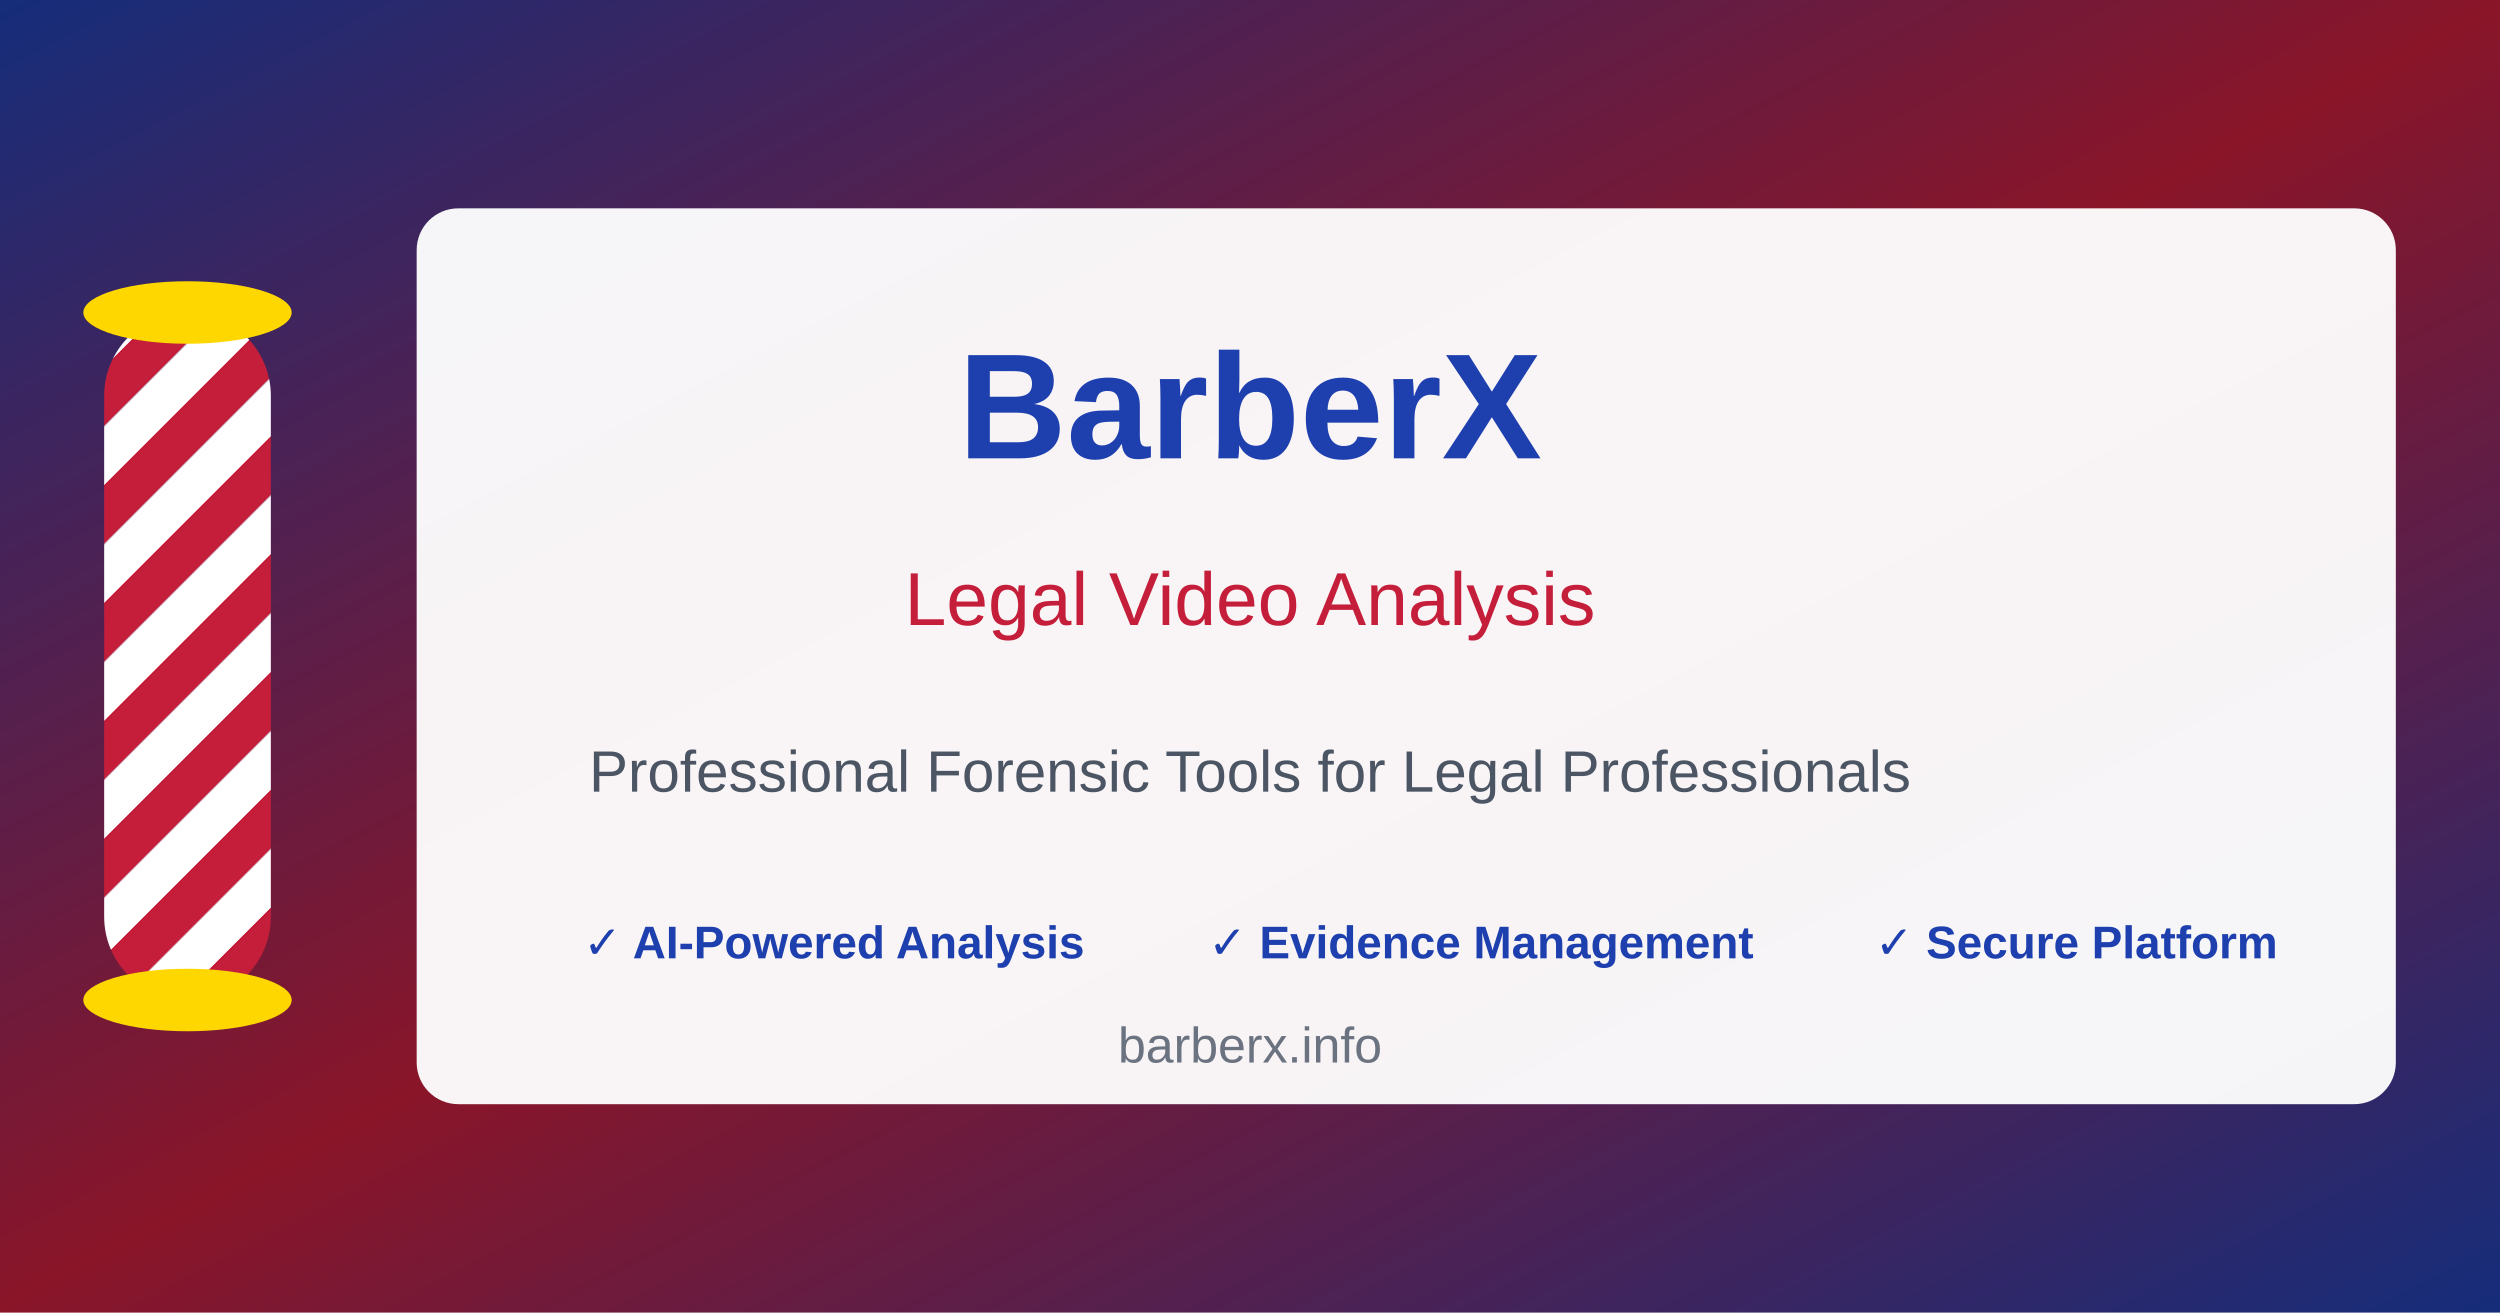
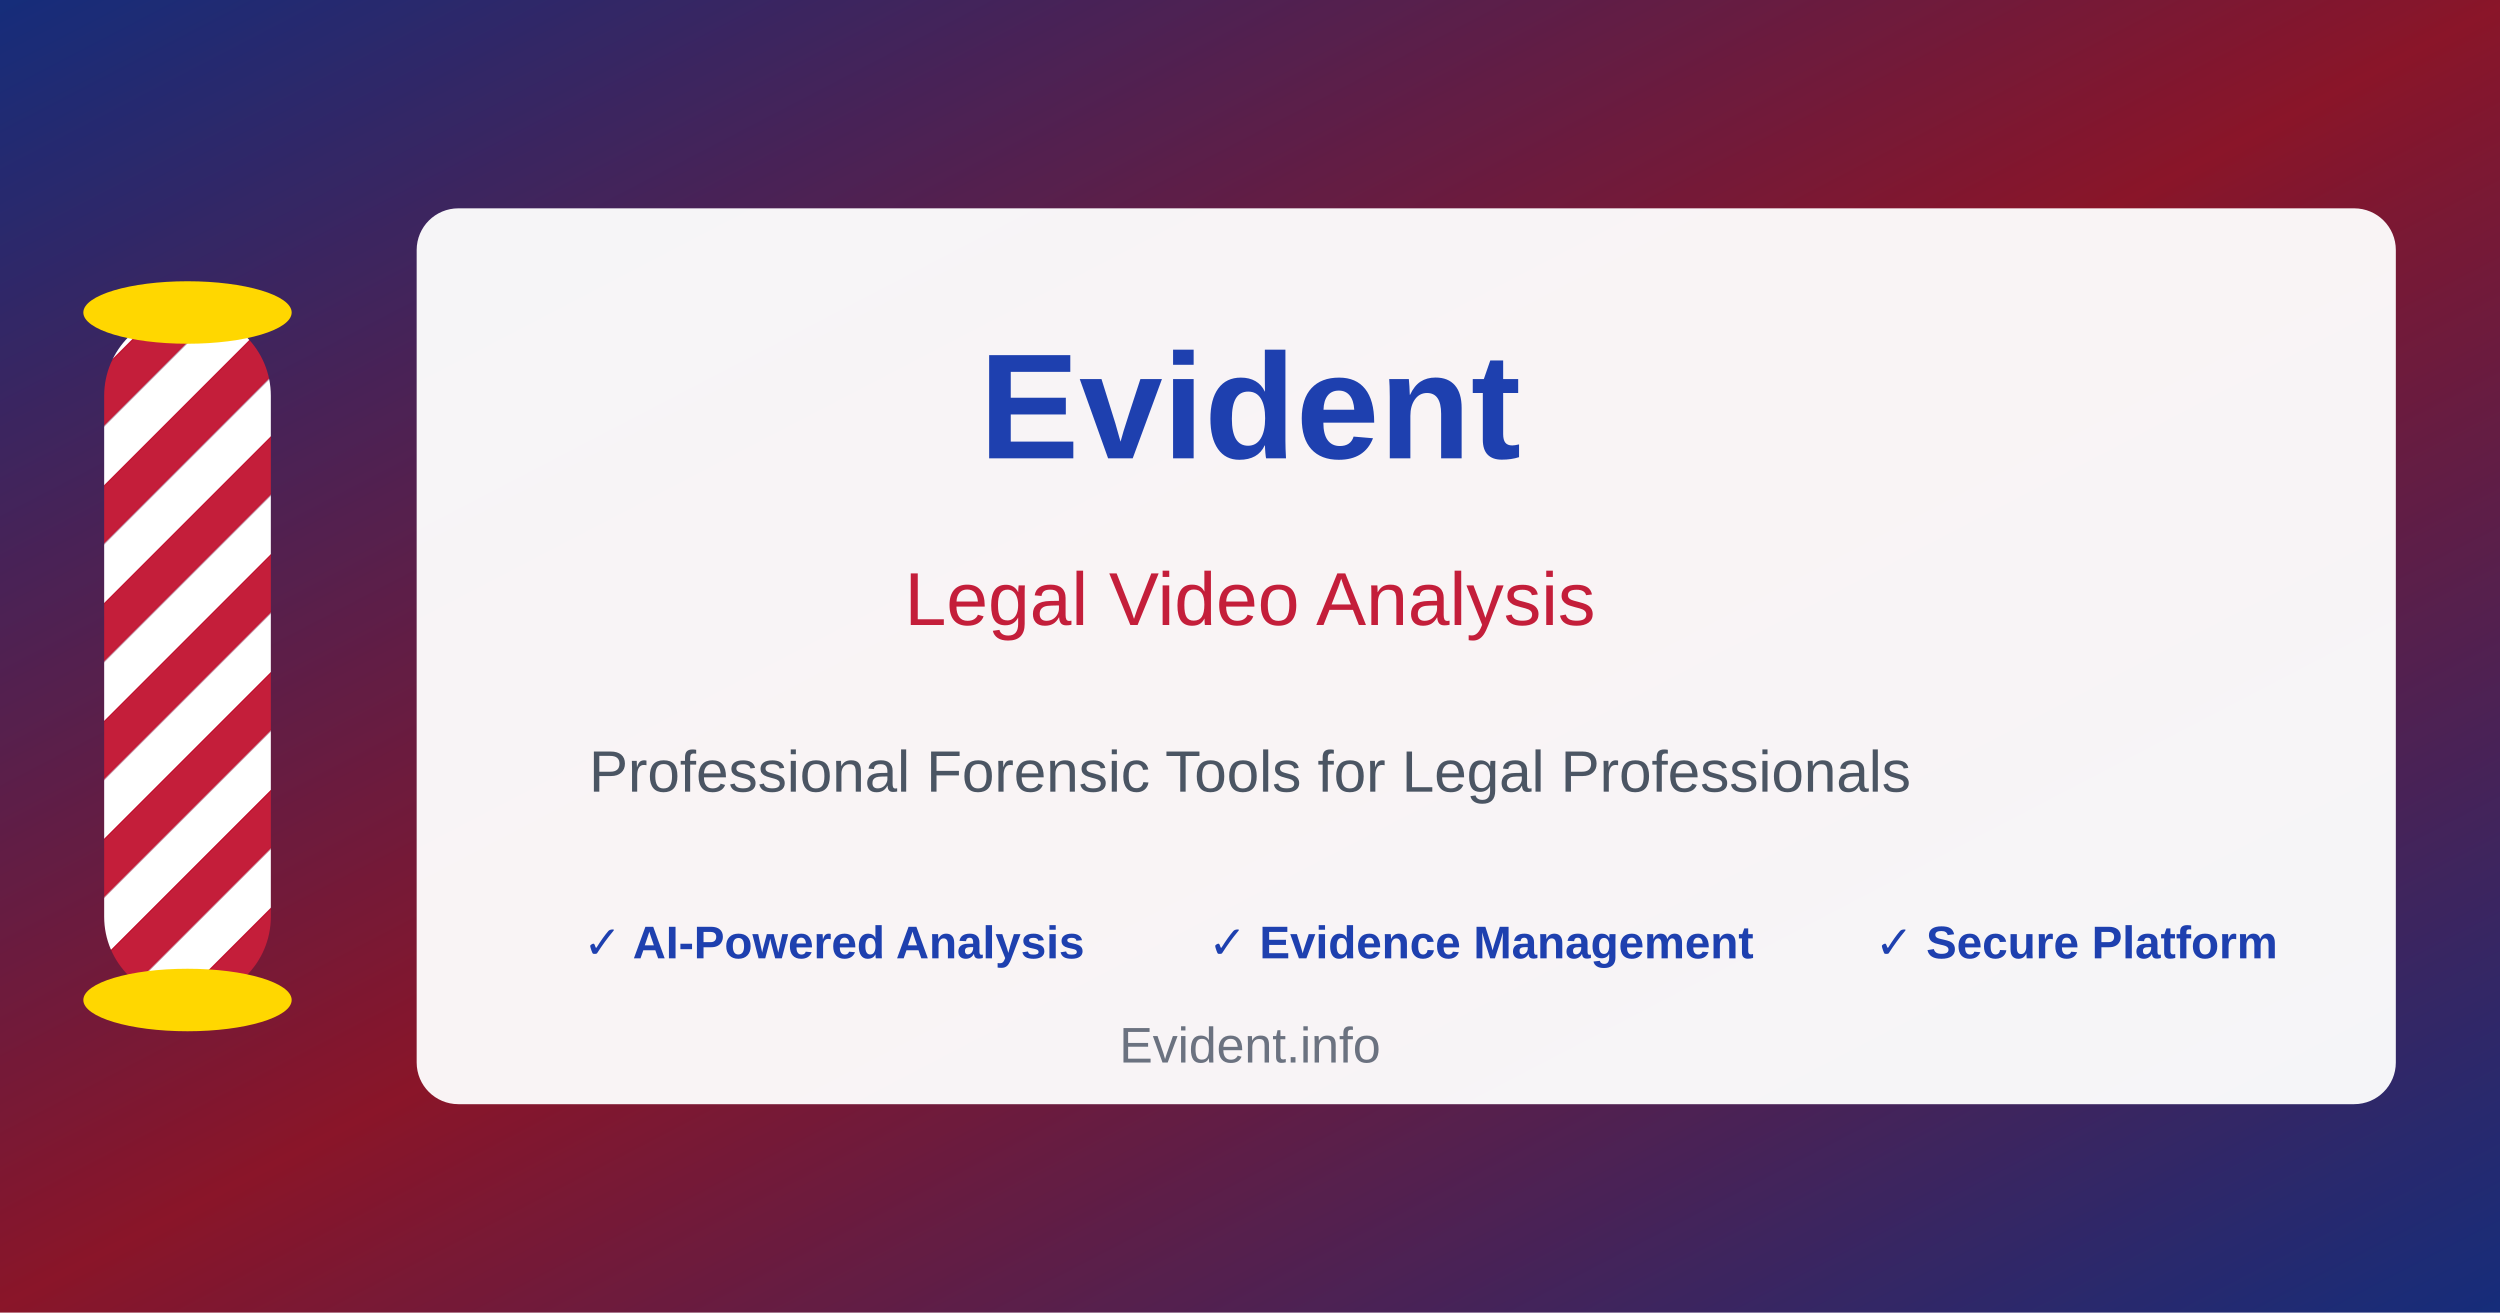
<svg xmlns="http://www.w3.org/2000/svg" width="1200" height="630">
  <defs>
    <linearGradient id="bgGradient" x1="0%" y1="0%" x2="100%" y2="100%">
      <stop offset="0%" style="stop-color:#1e40af;stop-opacity:1" />
      <stop offset="50%" style="stop-color:#c41e3a;stop-opacity:1" />
      <stop offset="100%" style="stop-color:#1e40af;stop-opacity:1" />
    </linearGradient>
    <pattern id="stripes" width="40" height="40" patternUnits="userSpaceOnUse" patternTransform="rotate(45)">
      <rect width="20" height="40" fill="#c41e3a" />
      <rect x="20" width="20" height="40" fill="#ffffff" />
    </pattern>
  </defs>
  <rect width="1200" height="630" fill="url(#bgGradient)" />
  <rect width="1200" height="630" fill="#000000" opacity="0.3" />
  <rect x="50" y="150" width="80" height="330" rx="40" fill="url(#stripes)" />
  <ellipse cx="90" cy="150" rx="50" ry="15" fill="#FFD700" />
  <ellipse cx="90" cy="480" rx="50" ry="15" fill="#FFD700" />
  <rect x="200" y="100" width="950" height="430" rx="20" fill="#ffffff" opacity="0.95" />
-   <text x="600" y="220" font-family="Arial, sans-serif" font-size="72" font-weight="bold" fill="#1e40af" text-anchor="middle">BarberX</text>
+   <text x="600" y="220" font-family="Arial, sans-serif" font-size="72" font-weight="bold" fill="#1e40af" text-anchor="middle">Evident</text>
  <text x="600" y="300" font-family="Arial, sans-serif" font-size="36" fill="#c41e3a" text-anchor="middle">Legal Video Analysis</text>
  <text x="600" y="380" font-family="Arial, sans-serif" font-size="28" fill="#4b5563" text-anchor="middle">Professional Forensic Tools for Legal Professionals</text>
  <text x="280" y="460" font-family="Arial, sans-serif" font-size="22" fill="#1e40af" font-weight="600">✓ AI-Powered Analysis</text>
  <text x="580" y="460" font-family="Arial, sans-serif" font-size="22" fill="#1e40af" font-weight="600">✓ Evidence Management</text>
  <text x="900" y="460" font-family="Arial, sans-serif" font-size="22" fill="#1e40af" font-weight="600">✓ Secure Platform</text>
-   <text x="600" y="510" font-family="Arial, sans-serif" font-size="24" fill="#6b7280" text-anchor="middle">barberx.info</text>
+   <text x="600" y="510" font-family="Arial, sans-serif" font-size="24" fill="#6b7280" text-anchor="middle">Evident.info</text>
</svg>
